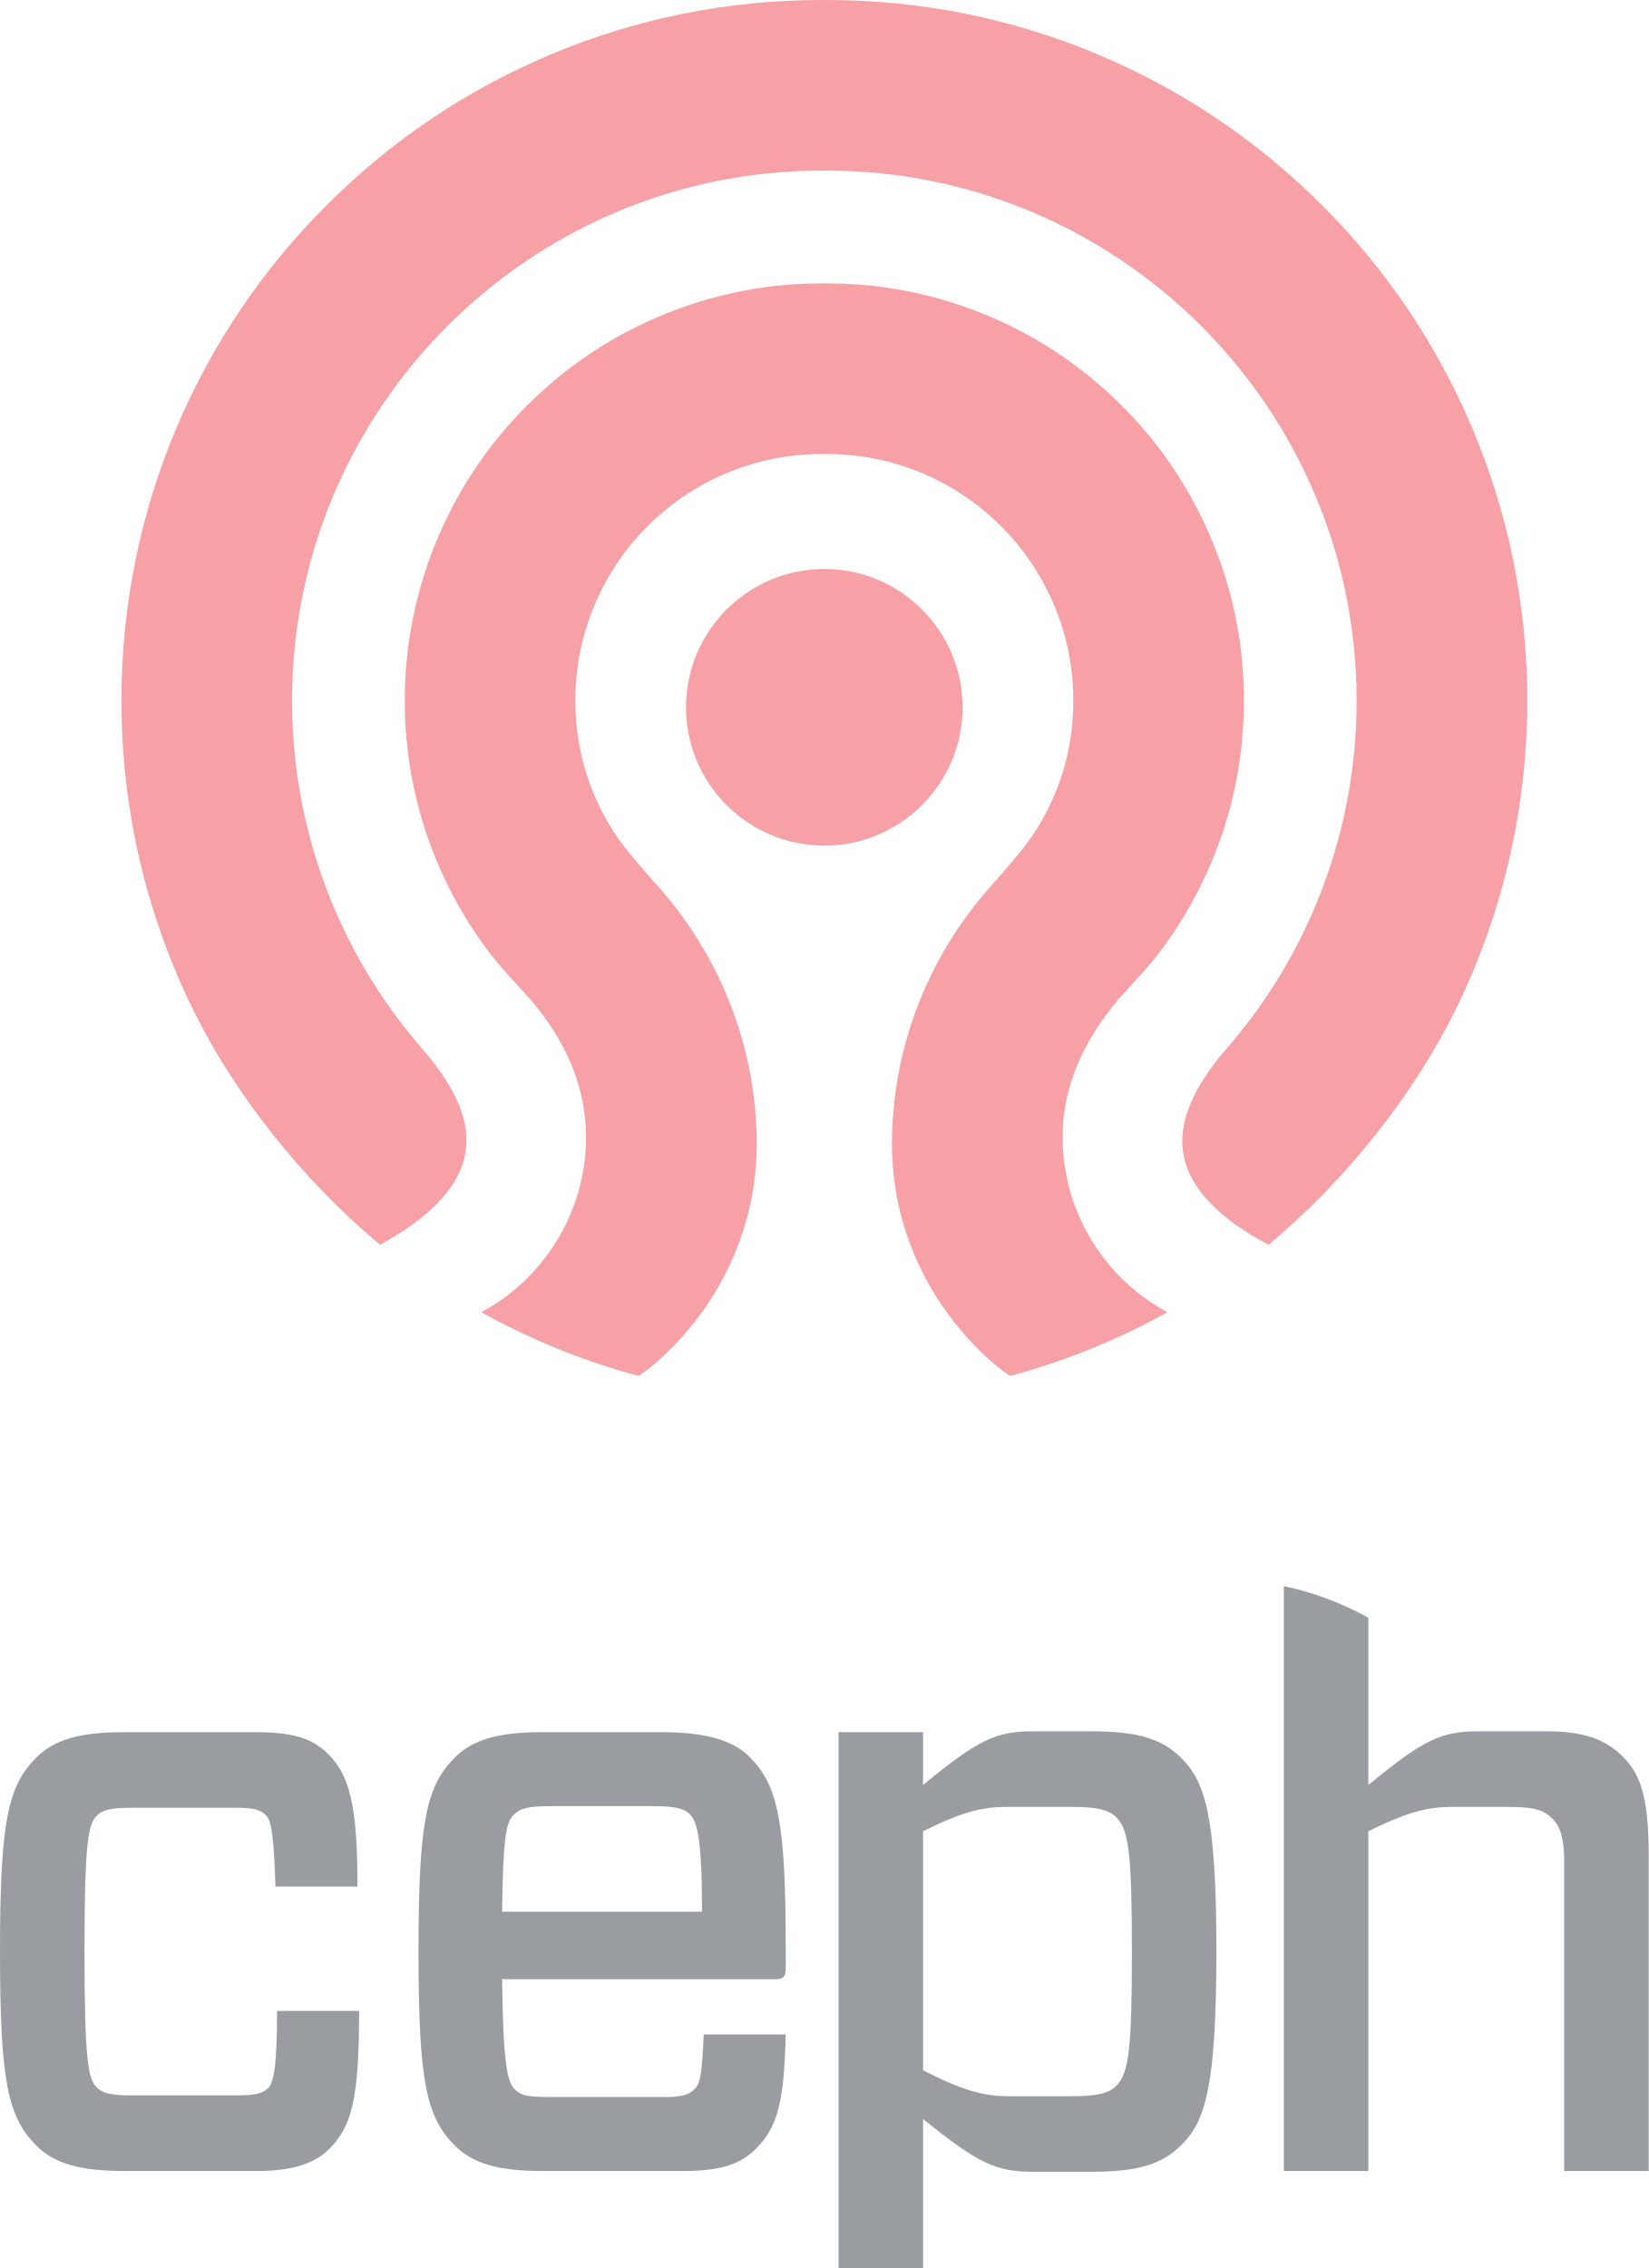
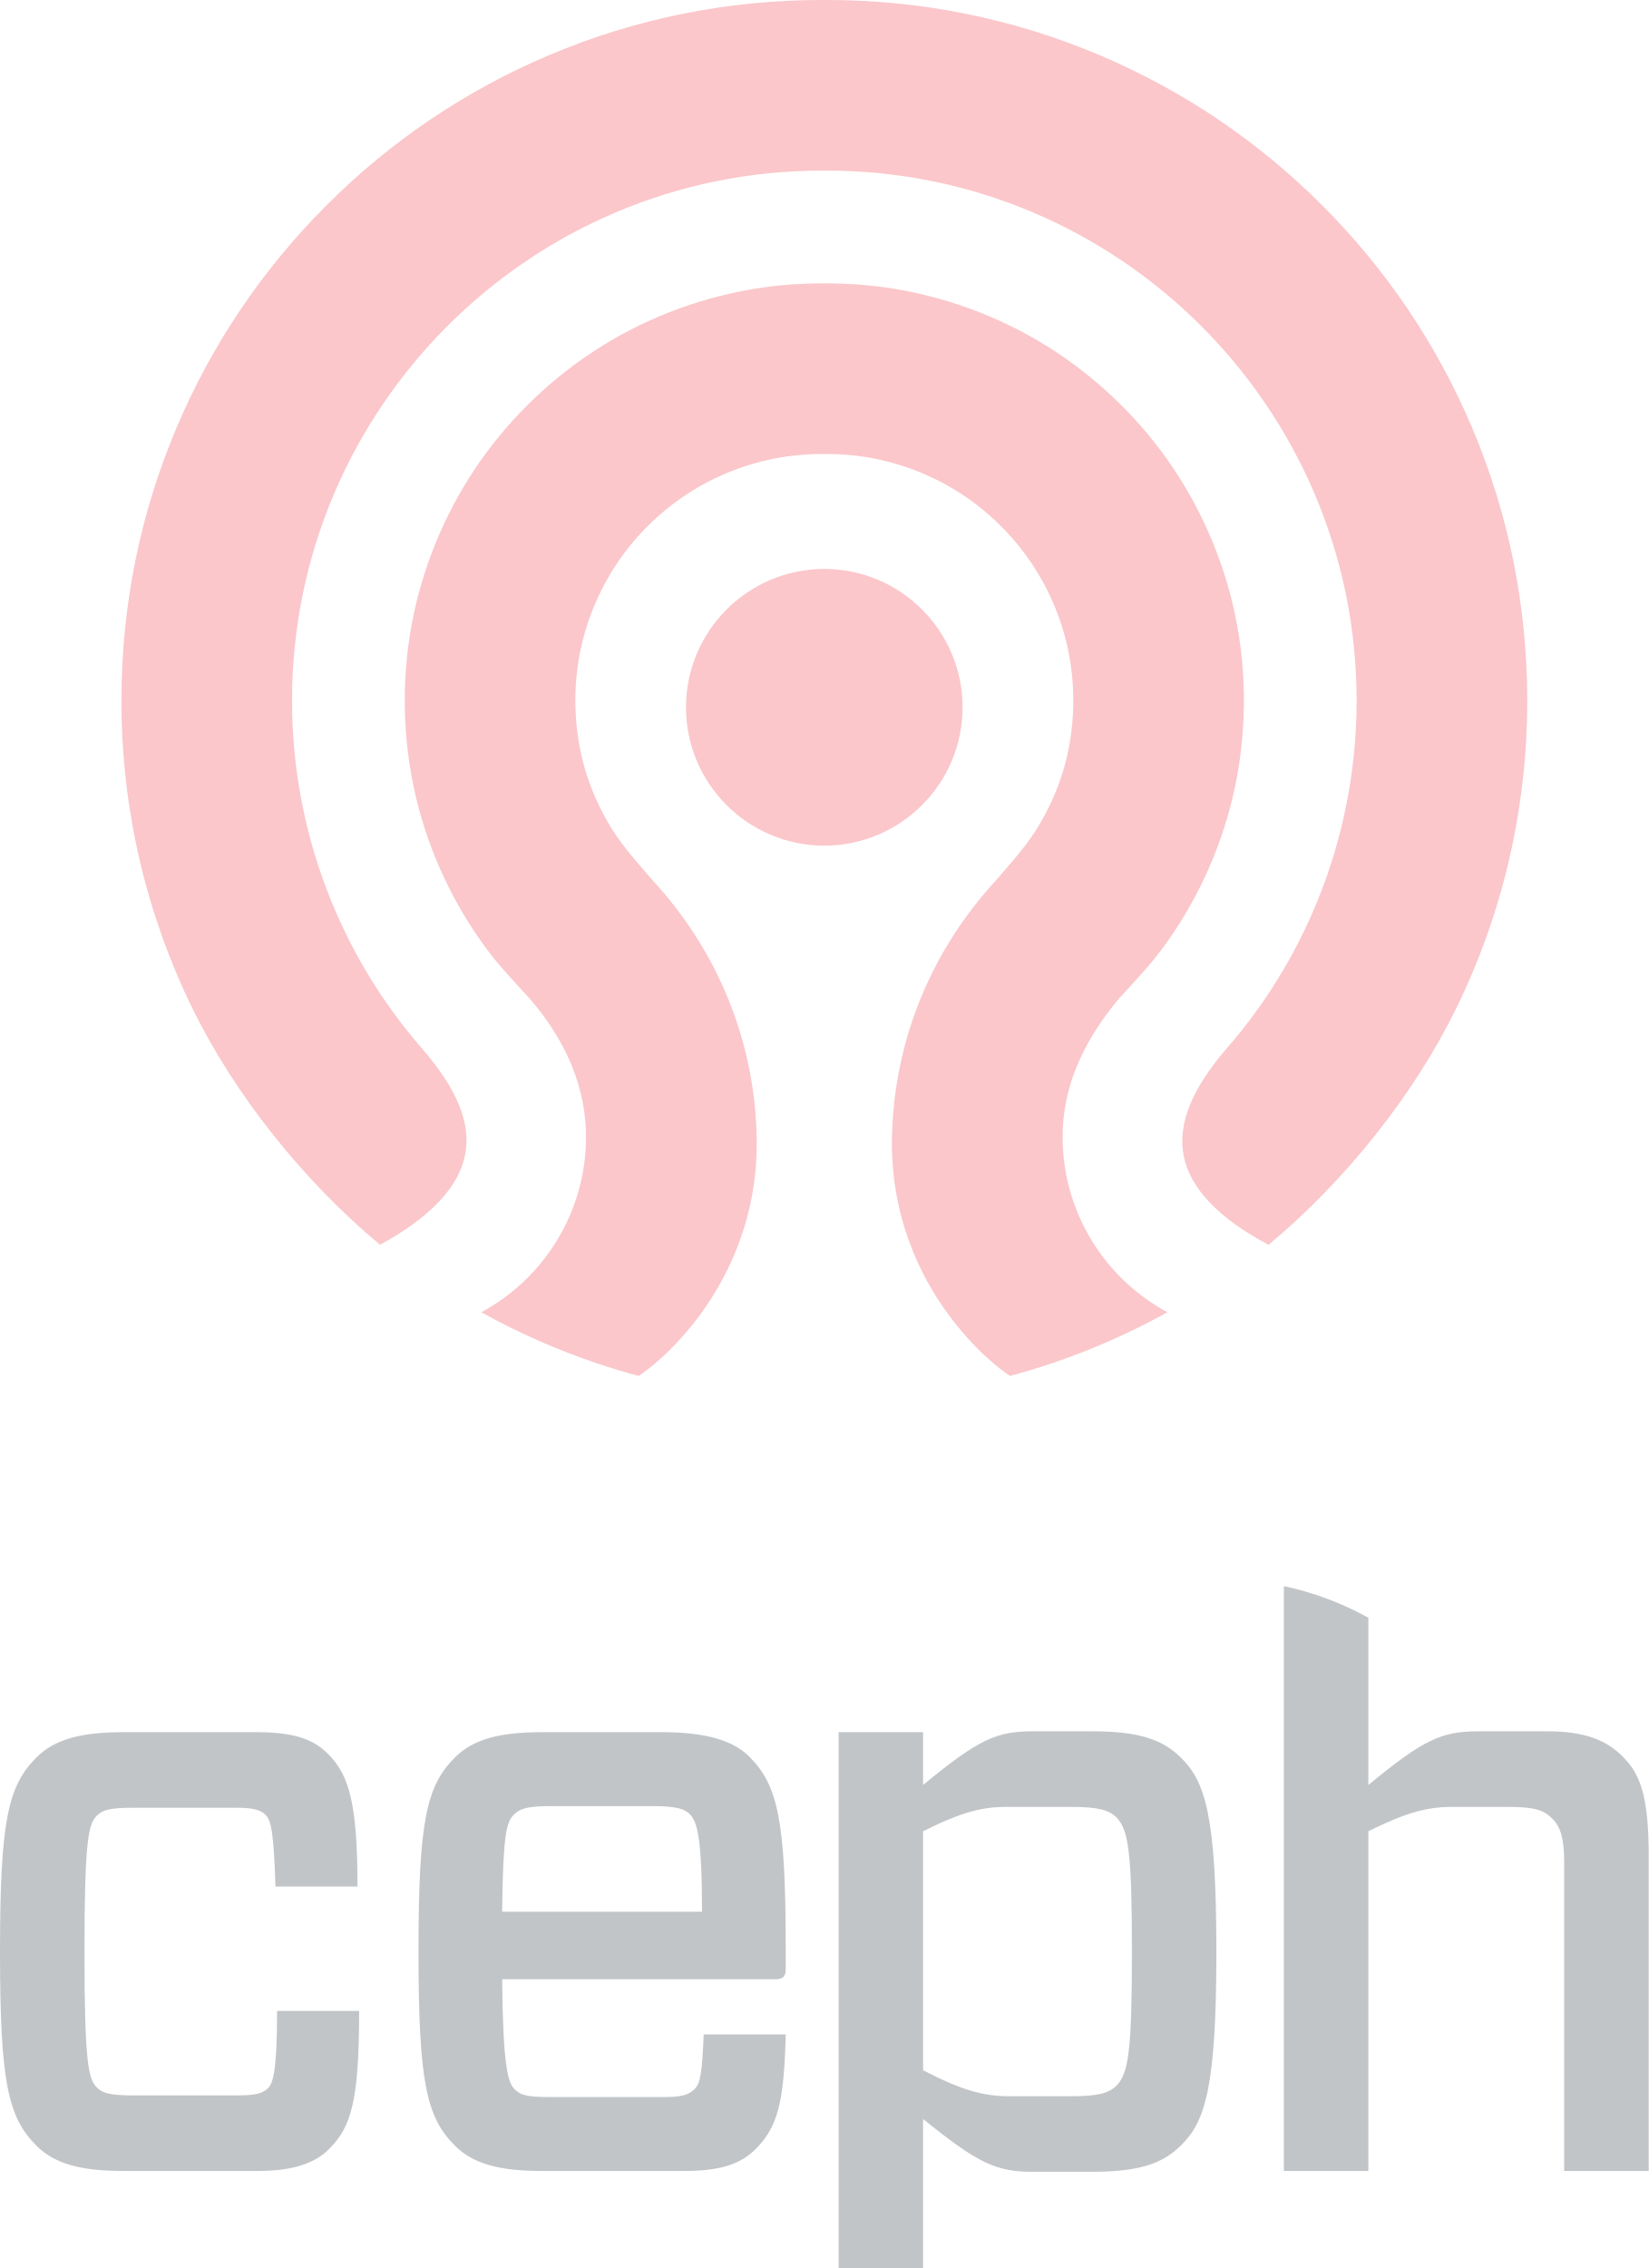
<svg xmlns="http://www.w3.org/2000/svg" version="1.1" width="160.488" height="220.738" id="svg2" xml:space="preserve">
  <defs id="defs6" />
-   <g transform="matrix(1.25,0,0,-1.25,0,220.7375)" id="g10" style="opacity:0.5">
+   <g transform="matrix(1.25,0,0,-1.25,0,220.7375)" id="g10" style="opacity:0.3">
    <g transform="scale(0.1,0.1)" id="g12">
      <path d="m 987.875,796.656 c -38.934,20.715 -61.172,44.063 -66.094,69.414 -4.746,24.547 6.203,51.848 33.508,83.489 65.251,74.861 101.191,171.031 101.191,270.811 0,227.54 -185.128,412.69 -412.691,412.69 -0.371,0 -1.82,-0.02 -1.82,-0.02 0,0 -1.485,0.02 -1.875,0.02 -227.571,0 -412.672,-185.15 -412.672,-412.69 0,-99.78 35.933,-195.95 101.207,-270.843 27.508,-31.851 38.195,-58.047 33.633,-82.371 -4.735,-25.324 -27.024,-48.996 -66.301,-70.468 -60.223,50.195 -113.477,117.257 -146.328,184.519 -17.817,36.503 -31.531,75.053 -40.778,114.573 -9.519,40.62 -14.289,82.54 -14.289,124.59 0,73.59 14.399,145.07 42.856,212.38 27.504,64.94 66.816,123.3 116.93,173.38 50.058,50.09 108.414,89.4 173.375,116.89 67.296,28.46 138.738,42.88 212.367,42.88 0.39,0 1.82,0 1.82,0 0,0 1.504,0 1.875,0 73.629,0 145.082,-14.42 212.387,-42.88 64.941,-27.49 123.293,-66.8 173.374,-116.89 50.07,-50.08 89.42,-108.44 116.91,-173.38 28.46,-67.31 42.89,-138.79 42.89,-212.38 0,-42.05 -4.82,-83.97 -14.31,-124.59 -9.24,-39.52 -22.96,-78.07 -40.8,-114.573 -32.85,-67.289 -86.06,-134.344 -146.365,-184.551" id="path14" style="fill:#f0424d;fill-opacity:1;fill-rule:nonzero;stroke:none" />
      <path d="m 786.578,694.59 c -6.34,3.988 -28,20.101 -49.113,49.351 -20.254,27.95 -44.086,74.317 -42.84,136.411 0.781,37.371 8.273,73.761 22.313,108.117 13.937,34.061 33.925,65.271 59.386,92.731 l 0.156,0.21 c 1.875,2.18 3.731,4.35 5.625,6.5 9.61,11.15 19.54,22.66 27.461,36.13 9.766,16.56 16.875,33.96 21.102,51.76 6.504,27.49 6.887,56.67 1.066,84.35 -5.371,25.45 -16.191,50.11 -31.3,71.37 -14.637,20.6 -33.7,38.57 -55.157,51.95 -22.363,13.97 -48.054,23.32 -74.222,27.03 -8.86,1.27 -17.989,1.92 -27.16,1.92 -0.629,0 -1.332,0 -1.965,0 -0.629,0 -1.282,0 -1.95,0 -9.152,0 -18.3,-0.65 -27.132,-1.92 -26.153,-3.71 -51.84,-13.06 -74.227,-27.03 -21.453,-13.38 -40.555,-31.35 -55.18,-51.95 -15.105,-21.26 -25.875,-45.92 -31.293,-71.37 -5.804,-27.68 -5.453,-56.86 1.098,-84.35 4.211,-17.8 11.32,-35.2 21.067,-51.76 7.96,-13.47 17.875,-24.98 27.488,-36.13 1.89,-2.15 3.73,-4.32 5.64,-6.5 l 0.114,-0.21 c 25.504,-27.46 45.472,-58.67 59.41,-92.731 14.031,-34.356 21.551,-70.746 22.293,-108.117 1.262,-62.094 -22.574,-108.461 -42.805,-136.411 -21.156,-29.25 -42.797,-45.363 -49.144,-49.351 -10.621,2.84 -21.215,6.031 -31.629,9.519 -31.348,10.512 -61.879,23.961 -90.891,40.063 49.875,26.832 81.574,79.215 81.574,136.305 0,37.777 -14.683,74.015 -43.633,107.656 -0.429,0.512 -0.875,0.926 -1.207,1.262 -0.058,0.085 -0.152,0.136 -0.222,0.23 -2.844,3.164 -5.66,6.254 -8.43,9.262 -8.316,9.133 -16.199,17.763 -23.238,27.213 -26.266,35.08 -45.508,76.22 -55.664,118.95 -11.039,46.46 -11.656,95.74 -1.797,142.51 9.074,43.12 27.414,84.94 52.969,120.92 24.722,34.81 56.945,65.15 93.175,87.74 37.957,23.68 81.465,39.51 125.805,45.83 15.016,2.16 30.399,3.21 45.766,3.21 0.648,0 2.156,0 2.156,0 0.633,0 1.297,0 1.945,0 15.371,0 30.797,-1.05 45.793,-3.21 44.356,-6.32 87.84,-22.15 125.801,-45.83 36.231,-22.59 68.465,-52.93 93.191,-87.74 25.54,-35.98 43.879,-77.8 52.989,-120.92 9.824,-46.77 9.191,-96.05 -1.817,-142.51 -10.183,-42.73 -29.402,-83.87 -55.703,-118.95 -7.051,-9.45 -14.902,-18.08 -23.25,-27.213 -2.734,-3.008 -5.539,-6.098 -8.39,-9.262 -0.098,-0.074 -0.164,-0.145 -0.262,-0.23 -0.332,-0.336 -0.801,-0.77 -1.203,-1.329 -29.344,-35.117 -43.621,-70.324 -43.621,-107.589 0,-57.09 31.699,-109.473 81.629,-136.305 -29.024,-16.102 -59.559,-29.551 -90.907,-40.063 -10.41,-3.488 -21.047,-6.679 -31.66,-9.519" id="path16" style="fill:#f0424d;fill-opacity:1;fill-rule:nonzero;stroke:none" />
      <path d="m 641.93,1107.47 c -59.375,0 -107.707,48.32 -107.707,107.71 0,59.4 48.332,107.72 107.707,107.72 59.375,0 107.683,-48.32 107.683,-107.72 0,-59.39 -48.308,-107.71 -107.683,-107.71" id="path18" style="fill:#f0424d;fill-opacity:1;fill-rule:nonzero;stroke:none" />
      <path d="m 279.688,200.191 c 0,-70.882 -6.348,-90.48 -23.422,-107.582 -10.118,-10.121 -25.95,-17.07 -55.703,-17.07 l -104.403,0 c -33.539,0 -53.766,5.699 -67.707,19.602 C 6.328,117.301 0,143.879 0,246.371 c 0,102.508 6.328,129.098 28.453,151.231 13.941,13.918 34.168,19.597 67.707,19.597 l 103.789,0 c 30.981,0 44.899,-6.301 55.664,-17.078 16.442,-16.441 22.789,-39.223 22.789,-103.109 l -63.898,0 c -1.281,44.289 -3.805,51.867 -7.613,55.668 -3.805,3.789 -8.856,5.691 -23.407,5.691 l -79.097,0 c -19.606,0 -24.668,-1.902 -29.09,-6.332 -6.328,-6.309 -9.5,-18.34 -9.5,-105.668 0,-87.301 3.172,-99.332 9.5,-105.66 4.422,-4.43 9.484,-6.332 29.09,-6.332 l 79.715,0 c 13.933,0 20.285,1.262 24.683,5.691 4.438,4.442 6.977,17.102 6.977,60.121 l 63.926,0" id="path20" style="fill:#333c46;fill-opacity:1;fill-rule:nonzero;stroke:none" />
      <path d="m 391.051,277.391 155.648,0 c 0,57.57 -3.808,70.23 -9.469,75.929 -3.824,3.789 -9.5,6.309 -29.101,6.309 l -78.488,0 c -19.606,0 -24.668,-1.899 -29.739,-6.949 -5.699,-5.711 -8.203,-17.071 -8.851,-75.289 z m 0,-52.532 c 0.648,-67.058 4.418,-80.347 9.5,-85.41 5.07,-5.07 9.484,-6.34 29.09,-6.34 l 88.586,0 c 14.566,0 19.003,2.532 22.808,6.34 4.399,4.43 5.664,12.02 6.961,42.391 l 63.883,0 C 610.621,128.699 605.551,109.711 588.457,92.609 577.711,81.852 563.16,75.539 532.793,75.539 l -110.727,0 c -33.543,0 -53.789,5.699 -67.711,19.602 -22.164,22.16 -28.453,48.738 -28.453,151.23 0,102.508 6.289,129.098 28.453,151.231 13.922,13.918 34.168,19.597 67.711,19.597 l 93.637,0 c 33.555,0 55.051,-6.301 67.727,-18.961 22.121,-22.148 28.449,-48.738 28.449,-148.707 l 0,-17.082 c 0,-5.039 -1.891,-7.59 -7.606,-7.59 l -213.222,0" id="path22" style="fill:#333c46;fill-opacity:1;fill-rule:nonzero;stroke:none" />
      <path d="m 869.449,141.969 c -5.683,-5.688 -13.945,-8.219 -34.785,-8.219 l -49.387,0 c -20.254,0 -37.851,5.711 -62.011,18 -1.473,0.75 -2.879,1.449 -4.422,2.23 l 0,186.051 C 744.164,352.68 761.871,359 782.77,359 l 51.894,0 c 20.84,0 29.102,-2.531 34.785,-8.219 9.481,-9.48 12.02,-27.82 12.02,-104.41 0,-76.582 -2.539,-94.902 -12.02,-104.402 z m -19.015,275.902 -46.153,0 c -28.496,0 -42.41,-6.351 -85.437,-41.781 l 0,41.109 -65.797,0 0,-417.199 c 23.699,0 65.797,0 65.797,0 l 0,116.02 c 43.027,-34.782 56.941,-41.11 85.437,-41.11 l 46.153,0 c 36.738,0 55.078,6.328 69.629,20.859 18.332,18.36 27.207,44.3 27.207,150.601 0,106.309 -8.875,132.27 -27.207,150.598 -14.551,14.551 -32.891,20.902 -69.629,20.902" id="path24" style="fill:#333c46;fill-opacity:1;fill-rule:nonzero;stroke:none" />
      <path d="m 1263.67,398.238 c -12.66,12.66 -29.1,19.633 -58.85,19.633 l -53.77,0 c -28.48,0 -42.39,-6.351 -85.44,-41.781 l 0,130.23 c -20.42,11.211 -41.74,19.43 -65.33,24.489 -0.17,-0.008 -0.296,-0.11 -0.471,-0.168 l 0,-455.102 65.801,0 0,264.492 c 4.82,2.41 9.32,4.508 13.66,6.457 18.47,8.293 33.35,12.512 50.25,12.512 l 44.3,0 c 22.14,0 28.47,-2.531 35.43,-9.5 6.33,-6.32 8.85,-16.43 8.85,-32.891 l 0,-241.07 65.84,0 0,245.5 c 0,47.461 -6.98,63.91 -20.27,77.199" id="path26" style="fill:#333c46;fill-opacity:1;fill-rule:nonzero;stroke:none" />
    </g>
  </g>
</svg>
